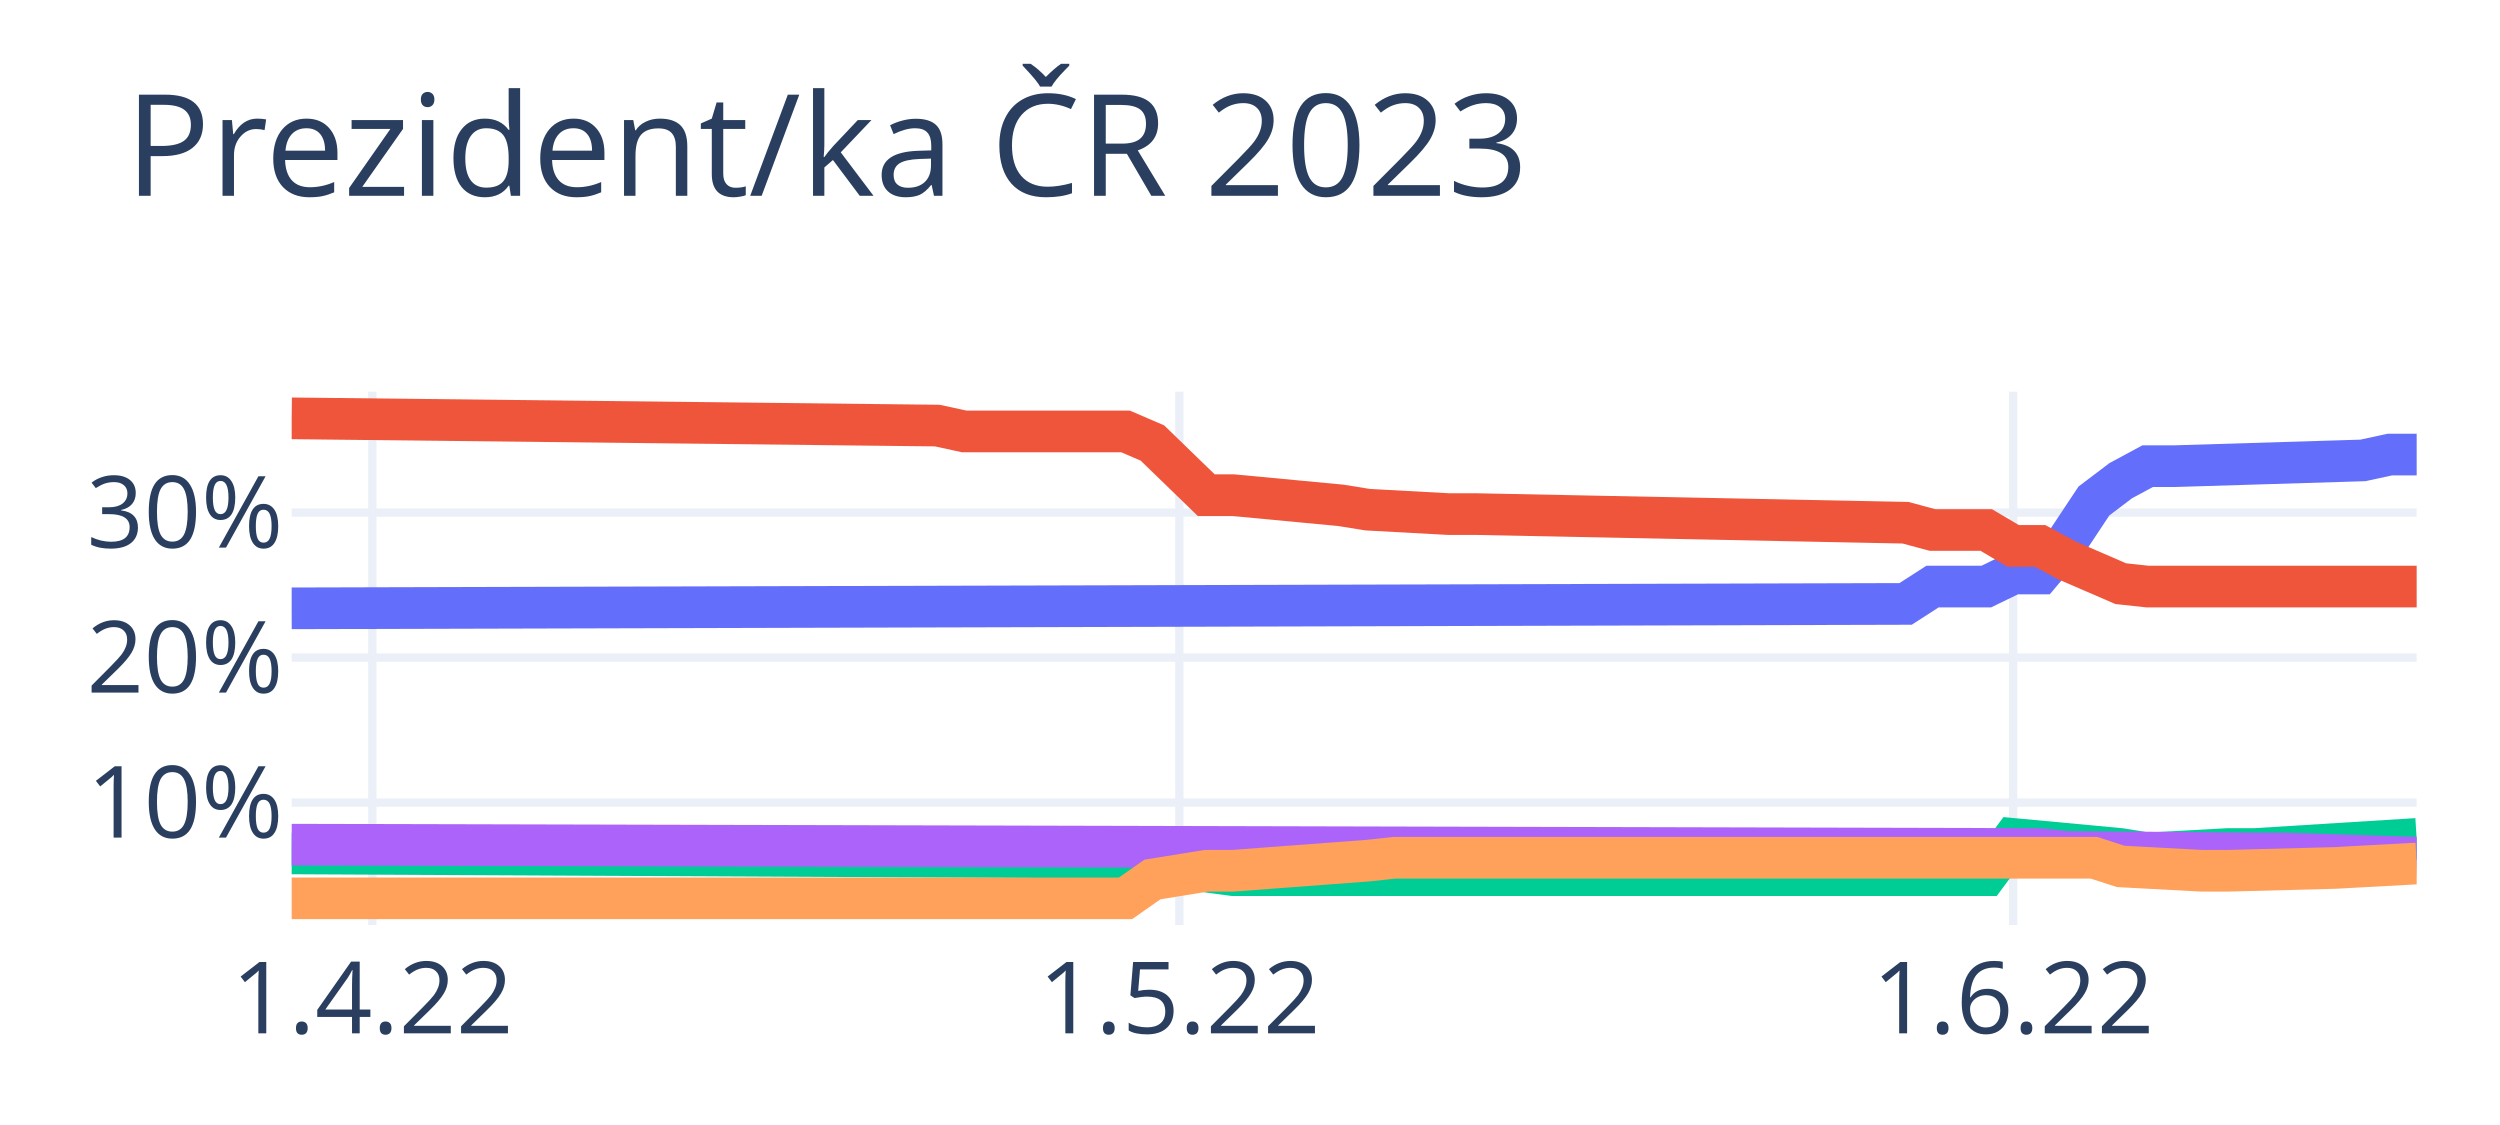
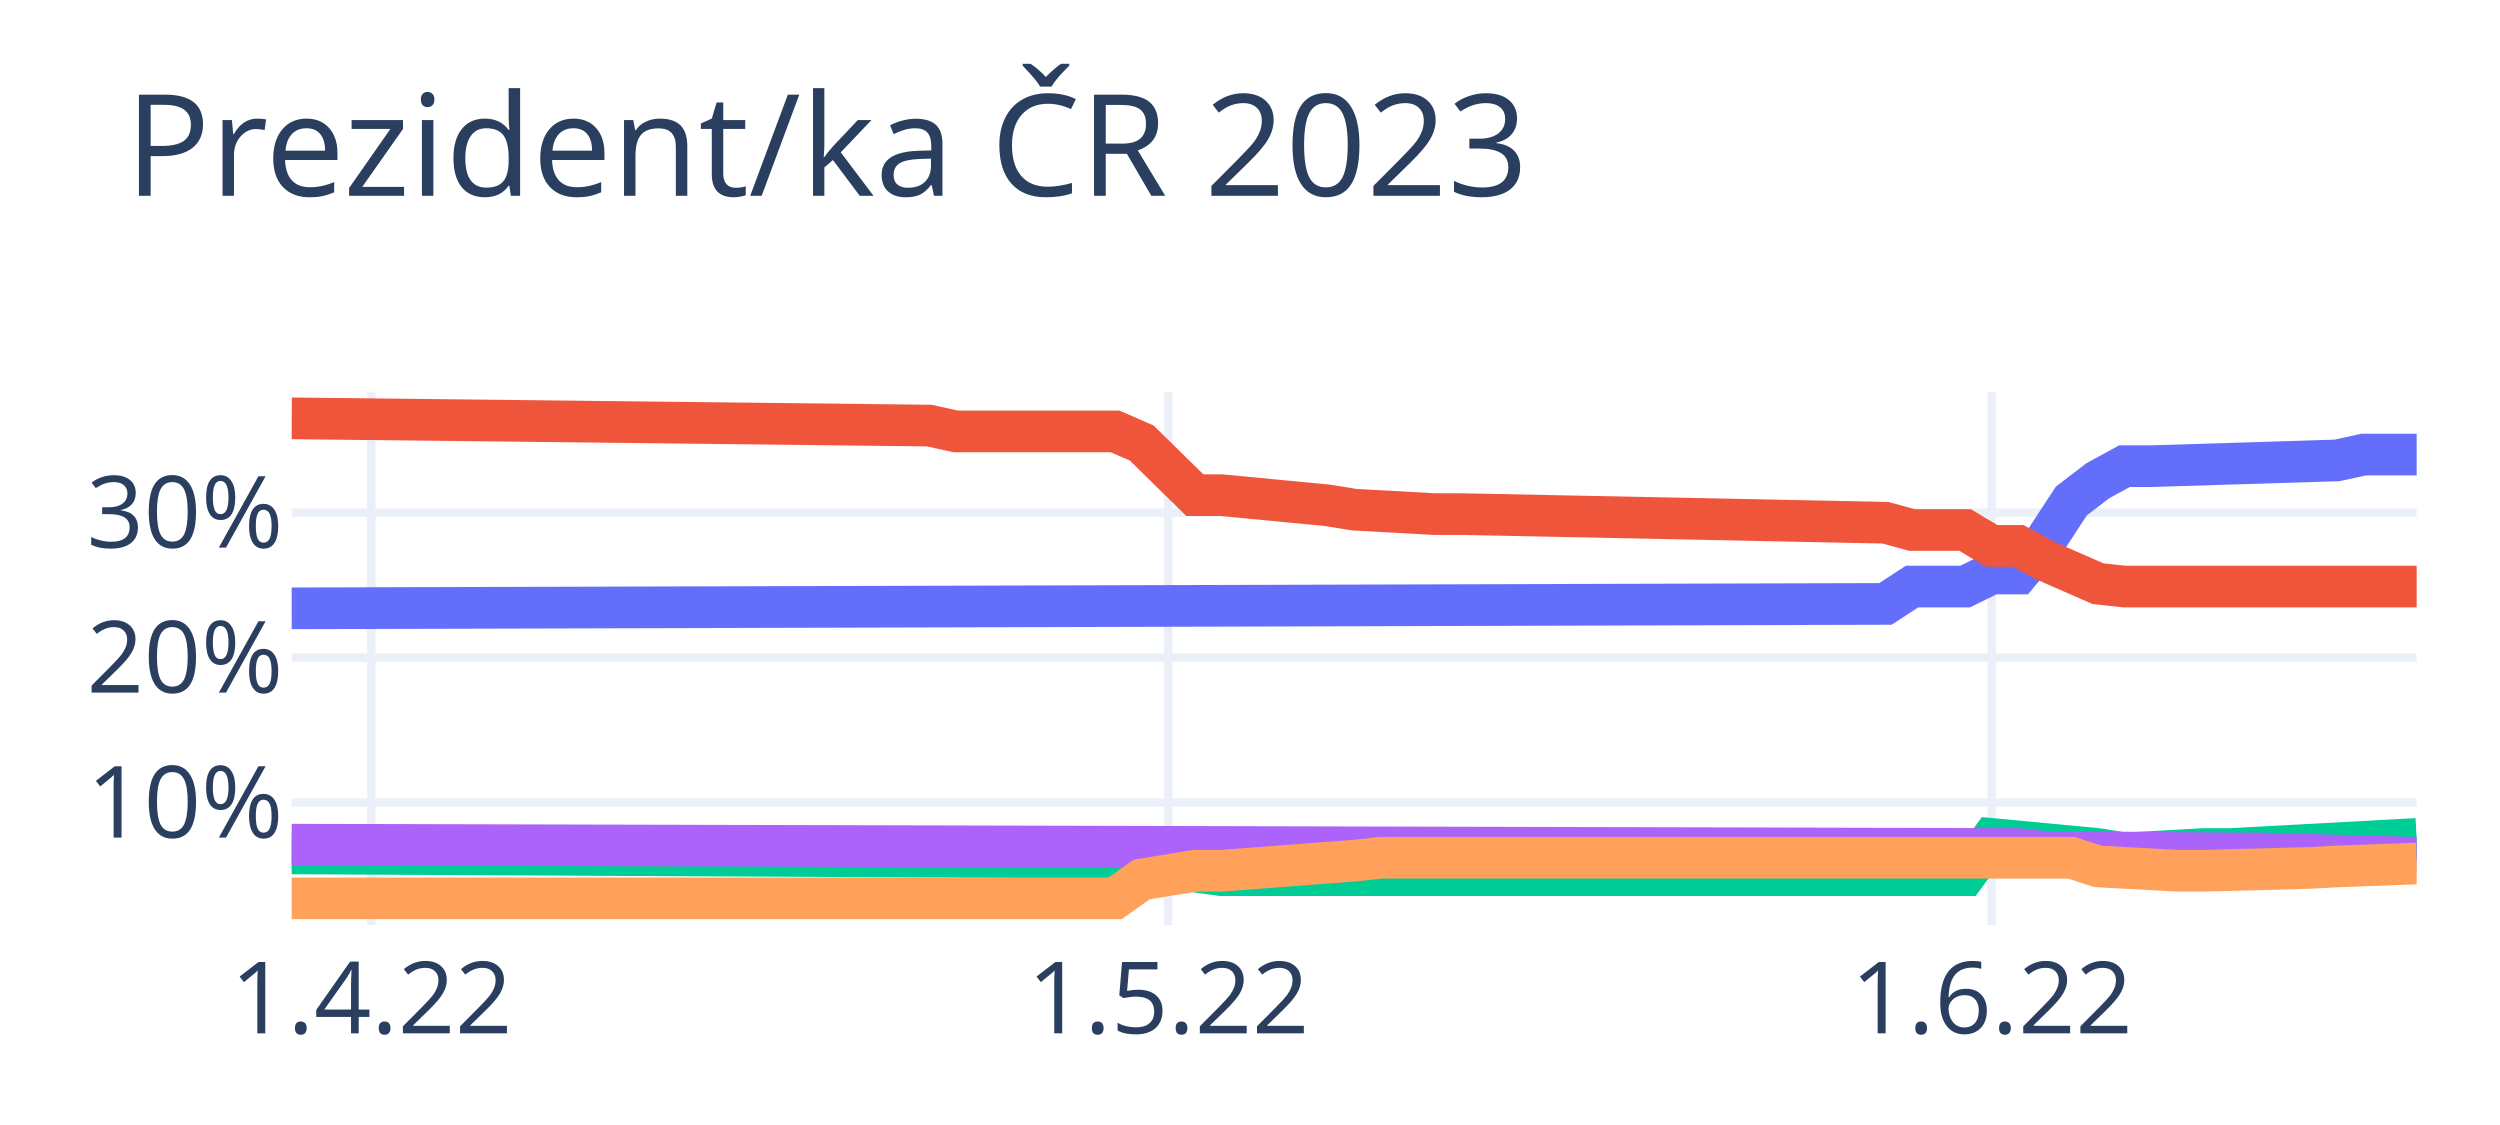
<svg xmlns="http://www.w3.org/2000/svg" class="main-svg" width="300" height="135" style="" viewBox="0 0 300 135">
  <rect x="0" y="0" width="300" height="135" style="fill: rgb(255, 255, 255); fill-opacity: 1;" />
-   <defs id="defs-da00ea">
+   <defs id="defs-3f5479">
    <g class="clips">
-       <clipPath id="clipda00eaxyplot" class="plotclip">
+       <clipPath id="clip3f5479xyplot" class="plotclip">
        <rect width="255" height="64" />
      </clipPath>
-       <clipPath class="axesclip" id="clipda00eax">
+       <clipPath class="axesclip" id="clip3f5479x">
        <rect x="35" y="0" width="255" height="135" />
      </clipPath>
-       <clipPath class="axesclip" id="clipda00eay">
+       <clipPath class="axesclip" id="clip3f5479y">
        <rect x="0" y="47" width="300" height="64" />
      </clipPath>
-       <clipPath class="axesclip" id="clipda00eaxy">
+       <clipPath class="axesclip" id="clip3f5479xy">
        <rect x="35" y="47" width="255" height="64" />
      </clipPath>
    </g>
    <g class="gradients" />
    <g class="patterns" />
  </defs>
  <g class="bglayer" />
  <g class="layer-below">
    <g class="imagelayer" />
    <g class="shapelayer" />
  </g>
  <g class="cartesianlayer">
    <g class="subplot xy">
      <g class="layer-subplot">
        <g class="shapelayer" />
        <g class="imagelayer" />
      </g>
      <g class="minor-gridlayer">
        <g class="x" />
        <g class="y" />
      </g>
      <g class="gridlayer">
        <g class="x">
-           <path class="xgrid crisp" transform="translate(44.68,0)" d="M0,47v64" style="stroke: rgb(235, 240, 248); stroke-opacity: 1; stroke-width: 1px;" />
-           <path class="xgrid crisp" transform="translate(141.52,0)" d="M0,47v64" style="stroke: rgb(235, 240, 248); stroke-opacity: 1; stroke-width: 1px;" />
-           <path class="xgrid crisp" transform="translate(241.58,0)" d="M0,47v64" style="stroke: rgb(235, 240, 248); stroke-opacity: 1; stroke-width: 1px;" />
+           <path class="xgrid crisp" transform="translate(44.56,0)" d="M0,47v64" style="stroke: rgb(235, 240, 248); stroke-opacity: 1; stroke-width: 1px;" />
+           <path class="xgrid crisp" transform="translate(140.19,0)" d="M0,47v64" style="stroke: rgb(235, 240, 248); stroke-opacity: 1; stroke-width: 1px;" />
+           <path class="xgrid crisp" transform="translate(239,0)" d="M0,47v64" style="stroke: rgb(235, 240, 248); stroke-opacity: 1; stroke-width: 1px;" />
        </g>
        <g class="y">
          <path class="ygrid crisp" transform="translate(0,96.31)" d="M35,0h255" style="stroke: rgb(235, 240, 248); stroke-opacity: 1; stroke-width: 1px;" />
          <path class="ygrid crisp" transform="translate(0,78.91)" d="M35,0h255" style="stroke: rgb(235, 240, 248); stroke-opacity: 1; stroke-width: 1px;" />
          <path class="ygrid crisp" transform="translate(0,61.51)" d="M35,0h255" style="stroke: rgb(235, 240, 248); stroke-opacity: 1; stroke-width: 1px;" />
        </g>
      </g>
      <g class="zerolinelayer" />
      <path class="xlines-below" />
      <path class="ylines-below" />
      <g class="overlines-below" />
      <g class="xaxislayer-below" />
      <g class="yaxislayer-below" />
      <g class="overaxes-below" />
-       <g class="plot" transform="translate(35,47)" clip-path="url(#clipda00eaxyplot)">
+       <g class="plot" transform="translate(35,47)" clip-path="url(#clip3f5479xyplot)">
        <g class="scatterlayer mlayer">
-           <g class="trace scatter trace31dc73" style="stroke-miterlimit: 2; opacity: 1;">
+           <g class="trace scatter trace5b20dd" style="stroke-miterlimit: 2; opacity: 1;">
            <g class="fills" />
            <g class="errorbars" />
            <g class="lines">
-               <path class="js-line" d="M0,26L193.67,25.47L196.9,23.39L203.35,23.39L206.58,21.82L209.81,21.82L213.04,17.99L216.27,13.12L219.49,10.68L222.72,8.94L225.95,8.94L248.54,8.25L251.77,7.55L255,7.55" style="vector-effect: non-scaling-stroke; fill: none; stroke: rgb(99, 110, 250); stroke-opacity: 1; stroke-width: 5px; opacity: 1;" />
+               <path class="js-line" d="M0,26L191.25,25.47L194.44,23.39L200.81,23.39L204,21.82L207.19,21.82L210.38,17.99L213.56,13.12L216.75,10.68L219.94,8.94L223.13,8.94L245.44,8.25L248.63,7.55L255,7.55" style="vector-effect: non-scaling-stroke; fill: none; stroke: rgb(99, 110, 250); stroke-opacity: 1; stroke-width: 5px; opacity: 1;" />
            </g>
            <g class="points" />
            <g class="text" />
          </g>
-           <g class="trace scatter tracedba9cf" style="stroke-miterlimit: 2; opacity: 1;">
+           <g class="trace scatter trace55759f" style="stroke-miterlimit: 2; opacity: 1;">
            <g class="fills" />
            <g class="errorbars" />
            <g class="lines">
-               <path class="js-line" d="M0,3.2L77.47,4.07L80.7,4.77L100.06,4.77L103.29,6.16L109.75,12.42L112.97,12.42L125.89,13.64L129.11,14.16L138.8,14.69L142.03,14.69L193.67,15.73L196.9,16.6L203.35,16.6L206.58,18.51L209.81,18.51L213.04,20.25L219.49,23.04L222.72,23.39L255,23.39" style="vector-effect: non-scaling-stroke; fill: none; stroke: rgb(239, 85, 59); stroke-opacity: 1; stroke-width: 5px; opacity: 1;" />
+               <path class="js-line" d="M0,3.2L76.5,4.07L79.69,4.77L98.81,4.77L102,6.16L108.38,12.42L111.56,12.42L124.31,13.64L127.5,14.16L137.06,14.69L140.25,14.69L191.25,15.73L194.44,16.6L200.81,16.6L204,18.51L207.19,18.51L210.38,20.25L216.75,23.04L219.94,23.39L255,23.39" style="vector-effect: non-scaling-stroke; fill: none; stroke: rgb(239, 85, 59); stroke-opacity: 1; stroke-width: 5px; opacity: 1;" />
            </g>
            <g class="points" />
            <g class="text" />
          </g>
-           <g class="trace scatter trace2a5919" style="stroke-miterlimit: 2; opacity: 1;">
+           <g class="trace scatter tracef6bc8c" style="stroke-miterlimit: 2; opacity: 1;">
            <g class="fills" />
            <g class="errorbars" />
            <g class="lines">
-               <path class="js-line" d="M0,55.41L103.29,55.93L106.52,57.15L112.97,58.02L116.2,58.02L203.35,58.02L206.58,53.67L219.49,54.88L222.72,55.41L232.41,54.88L235.63,54.88L255,53.67" style="vector-effect: non-scaling-stroke; fill: none; stroke: rgb(0, 204, 150); stroke-opacity: 1; stroke-width: 5px; opacity: 1;" />
+               <path class="js-line" d="M0,55.41L102,55.93L105.19,57.15L111.56,58.02L114.75,58.02L200.81,58.02L204,53.67L216.75,54.88L219.94,55.41L229.5,54.88L232.69,54.88L255,53.67" style="vector-effect: non-scaling-stroke; fill: none; stroke: rgb(0, 204, 150); stroke-opacity: 1; stroke-width: 5px; opacity: 1;" />
            </g>
            <g class="points" />
            <g class="text" />
          </g>
-           <g class="trace scatter trace3bdf81" style="stroke-miterlimit: 2; opacity: 1;">
+           <g class="trace scatter trace984132" style="stroke-miterlimit: 2; opacity: 1;">
            <g class="fills" />
            <g class="errorbars" />
            <g class="lines">
-               <path class="js-line" d="M0,54.36L209.81,54.88L213.04,55.23L235.63,55.41L238.86,55.41L255,55.93" style="vector-effect: non-scaling-stroke; fill: none; stroke: rgb(171, 99, 250); stroke-opacity: 1; stroke-width: 5px; opacity: 1;" />
+               <path class="js-line" d="M0,54.36L207.19,54.88L210.38,55.23L232.69,55.41L235.88,55.41L255,55.93" style="vector-effect: non-scaling-stroke; fill: none; stroke: rgb(171, 99, 250); stroke-opacity: 1; stroke-width: 5px; opacity: 1;" />
            </g>
            <g class="points" />
            <g class="text" />
          </g>
-           <g class="trace scatter trace99e1f4" style="stroke-miterlimit: 2; opacity: 1;">
+           <g class="trace scatter tracefb62dc" style="stroke-miterlimit: 2; opacity: 1;">
            <g class="fills" />
            <g class="errorbars" />
            <g class="lines">
-               <path class="js-line" d="M0,60.8L100.06,60.8L103.29,58.54L109.75,57.49L112.97,57.49L129.11,56.28L132.34,55.93L216.27,55.93L219.49,56.97L229.18,57.49L232.41,57.49L245.32,57.15L248.54,56.97L255,56.62" style="vector-effect: non-scaling-stroke; fill: none; stroke: rgb(255, 161, 90); stroke-opacity: 1; stroke-width: 5px; opacity: 1;" />
+               <path class="js-line" d="M0,60.8L98.81,60.8L102,58.54L108.38,57.49L111.56,57.49L127.5,56.28L130.69,55.93L213.56,55.93L216.75,56.97L226.31,57.49L229.5,57.49L242.25,57.15L245.44,56.97L255,56.62" style="vector-effect: non-scaling-stroke; fill: none; stroke: rgb(255, 161, 90); stroke-opacity: 1; stroke-width: 5px; opacity: 1;" />
            </g>
            <g class="points" />
            <g class="text" />
          </g>
        </g>
      </g>
      <g class="overplot" />
      <path class="xlines-above crisp" d="M0,0" style="fill: none;" />
      <path class="ylines-above crisp" d="M0,0" style="fill: none;" />
      <g class="overlines-above" />
      <g class="xaxislayer-above">
        <g class="xtick">
-           <text text-anchor="middle" x="0" y="124" transform="translate(44.68,0)" style="font-family: 'Open Sans', verdana, arial, sans-serif; font-size: 12px; fill: rgb(42, 63, 95); fill-opacity: 1; white-space: pre; opacity: 1;">1.4.22</text>
+           <text text-anchor="middle" x="0" y="124" transform="translate(44.56,0)" style="font-family: 'Open Sans', verdana, arial, sans-serif; font-size: 12px; fill: rgb(42, 63, 95); fill-opacity: 1; white-space: pre; opacity: 1;">1.4.22</text>
        </g>
        <g class="xtick">
-           <text text-anchor="middle" x="0" y="124" style="font-family: 'Open Sans', verdana, arial, sans-serif; font-size: 12px; fill: rgb(42, 63, 95); fill-opacity: 1; white-space: pre; opacity: 1;" transform="translate(141.52,0)">1.5.22</text>
+           <text text-anchor="middle" x="0" y="124" style="font-family: 'Open Sans', verdana, arial, sans-serif; font-size: 12px; fill: rgb(42, 63, 95); fill-opacity: 1; white-space: pre; opacity: 1;" transform="translate(140.19,0)">1.5.22</text>
        </g>
        <g class="xtick">
-           <text text-anchor="middle" x="0" y="124" style="font-family: 'Open Sans', verdana, arial, sans-serif; font-size: 12px; fill: rgb(42, 63, 95); fill-opacity: 1; white-space: pre; opacity: 1;" transform="translate(241.58,0)">1.6.22</text>
+           <text text-anchor="middle" x="0" y="124" style="font-family: 'Open Sans', verdana, arial, sans-serif; font-size: 12px; fill: rgb(42, 63, 95); fill-opacity: 1; white-space: pre; opacity: 1;" transform="translate(239,0)">1.6.22</text>
        </g>
      </g>
      <g class="yaxislayer-above">
        <g class="ytick">
          <text text-anchor="end" x="34" y="4.2" transform="translate(0,96.31)" style="font-family: 'Open Sans', verdana, arial, sans-serif; font-size: 12px; fill: rgb(42, 63, 95); fill-opacity: 1; white-space: pre; opacity: 1;">10%</text>
        </g>
        <g class="ytick">
          <text text-anchor="end" x="34" y="4.2" style="font-family: 'Open Sans', verdana, arial, sans-serif; font-size: 12px; fill: rgb(42, 63, 95); fill-opacity: 1; white-space: pre; opacity: 1;" transform="translate(0,78.91)">20%</text>
        </g>
        <g class="ytick">
          <text text-anchor="end" x="34" y="4.2" style="font-family: 'Open Sans', verdana, arial, sans-serif; font-size: 12px; fill: rgb(42, 63, 95); fill-opacity: 1; white-space: pre; opacity: 1;" transform="translate(0,61.51)">30%</text>
        </g>
      </g>
      <g class="overaxes-above" />
    </g>
  </g>
  <g class="polarlayer" />
  <g class="smithlayer" />
  <g class="ternarylayer" />
  <g class="geolayer" />
  <g class="funnelarealayer" />
  <g class="pielayer" />
  <g class="iciclelayer" />
  <g class="treemaplayer" />
  <g class="sunburstlayer" />
  <g class="glimages" />
-   <defs id="topdefs-da00ea">
+   <defs id="topdefs-3f5479">
    <g class="clips" />
  </defs>
  <g class="layer-above">
    <g class="imagelayer" />
    <g class="shapelayer" />
  </g>
  <g class="infolayer">
    <g class="g-gtitle">
      <text class="gtitle" x="15" y="23.5" text-anchor="start" dy="0em" style="font-family: 'Open Sans', verdana, arial, sans-serif; font-size: 17px; fill: rgb(42, 63, 95); opacity: 1; font-weight: normal; white-space: pre;">Prezident/ka ČR 2023</text>
    </g>
    <g class="g-xtitle" />
    <g class="g-ytitle" />
  </g>
</svg>
